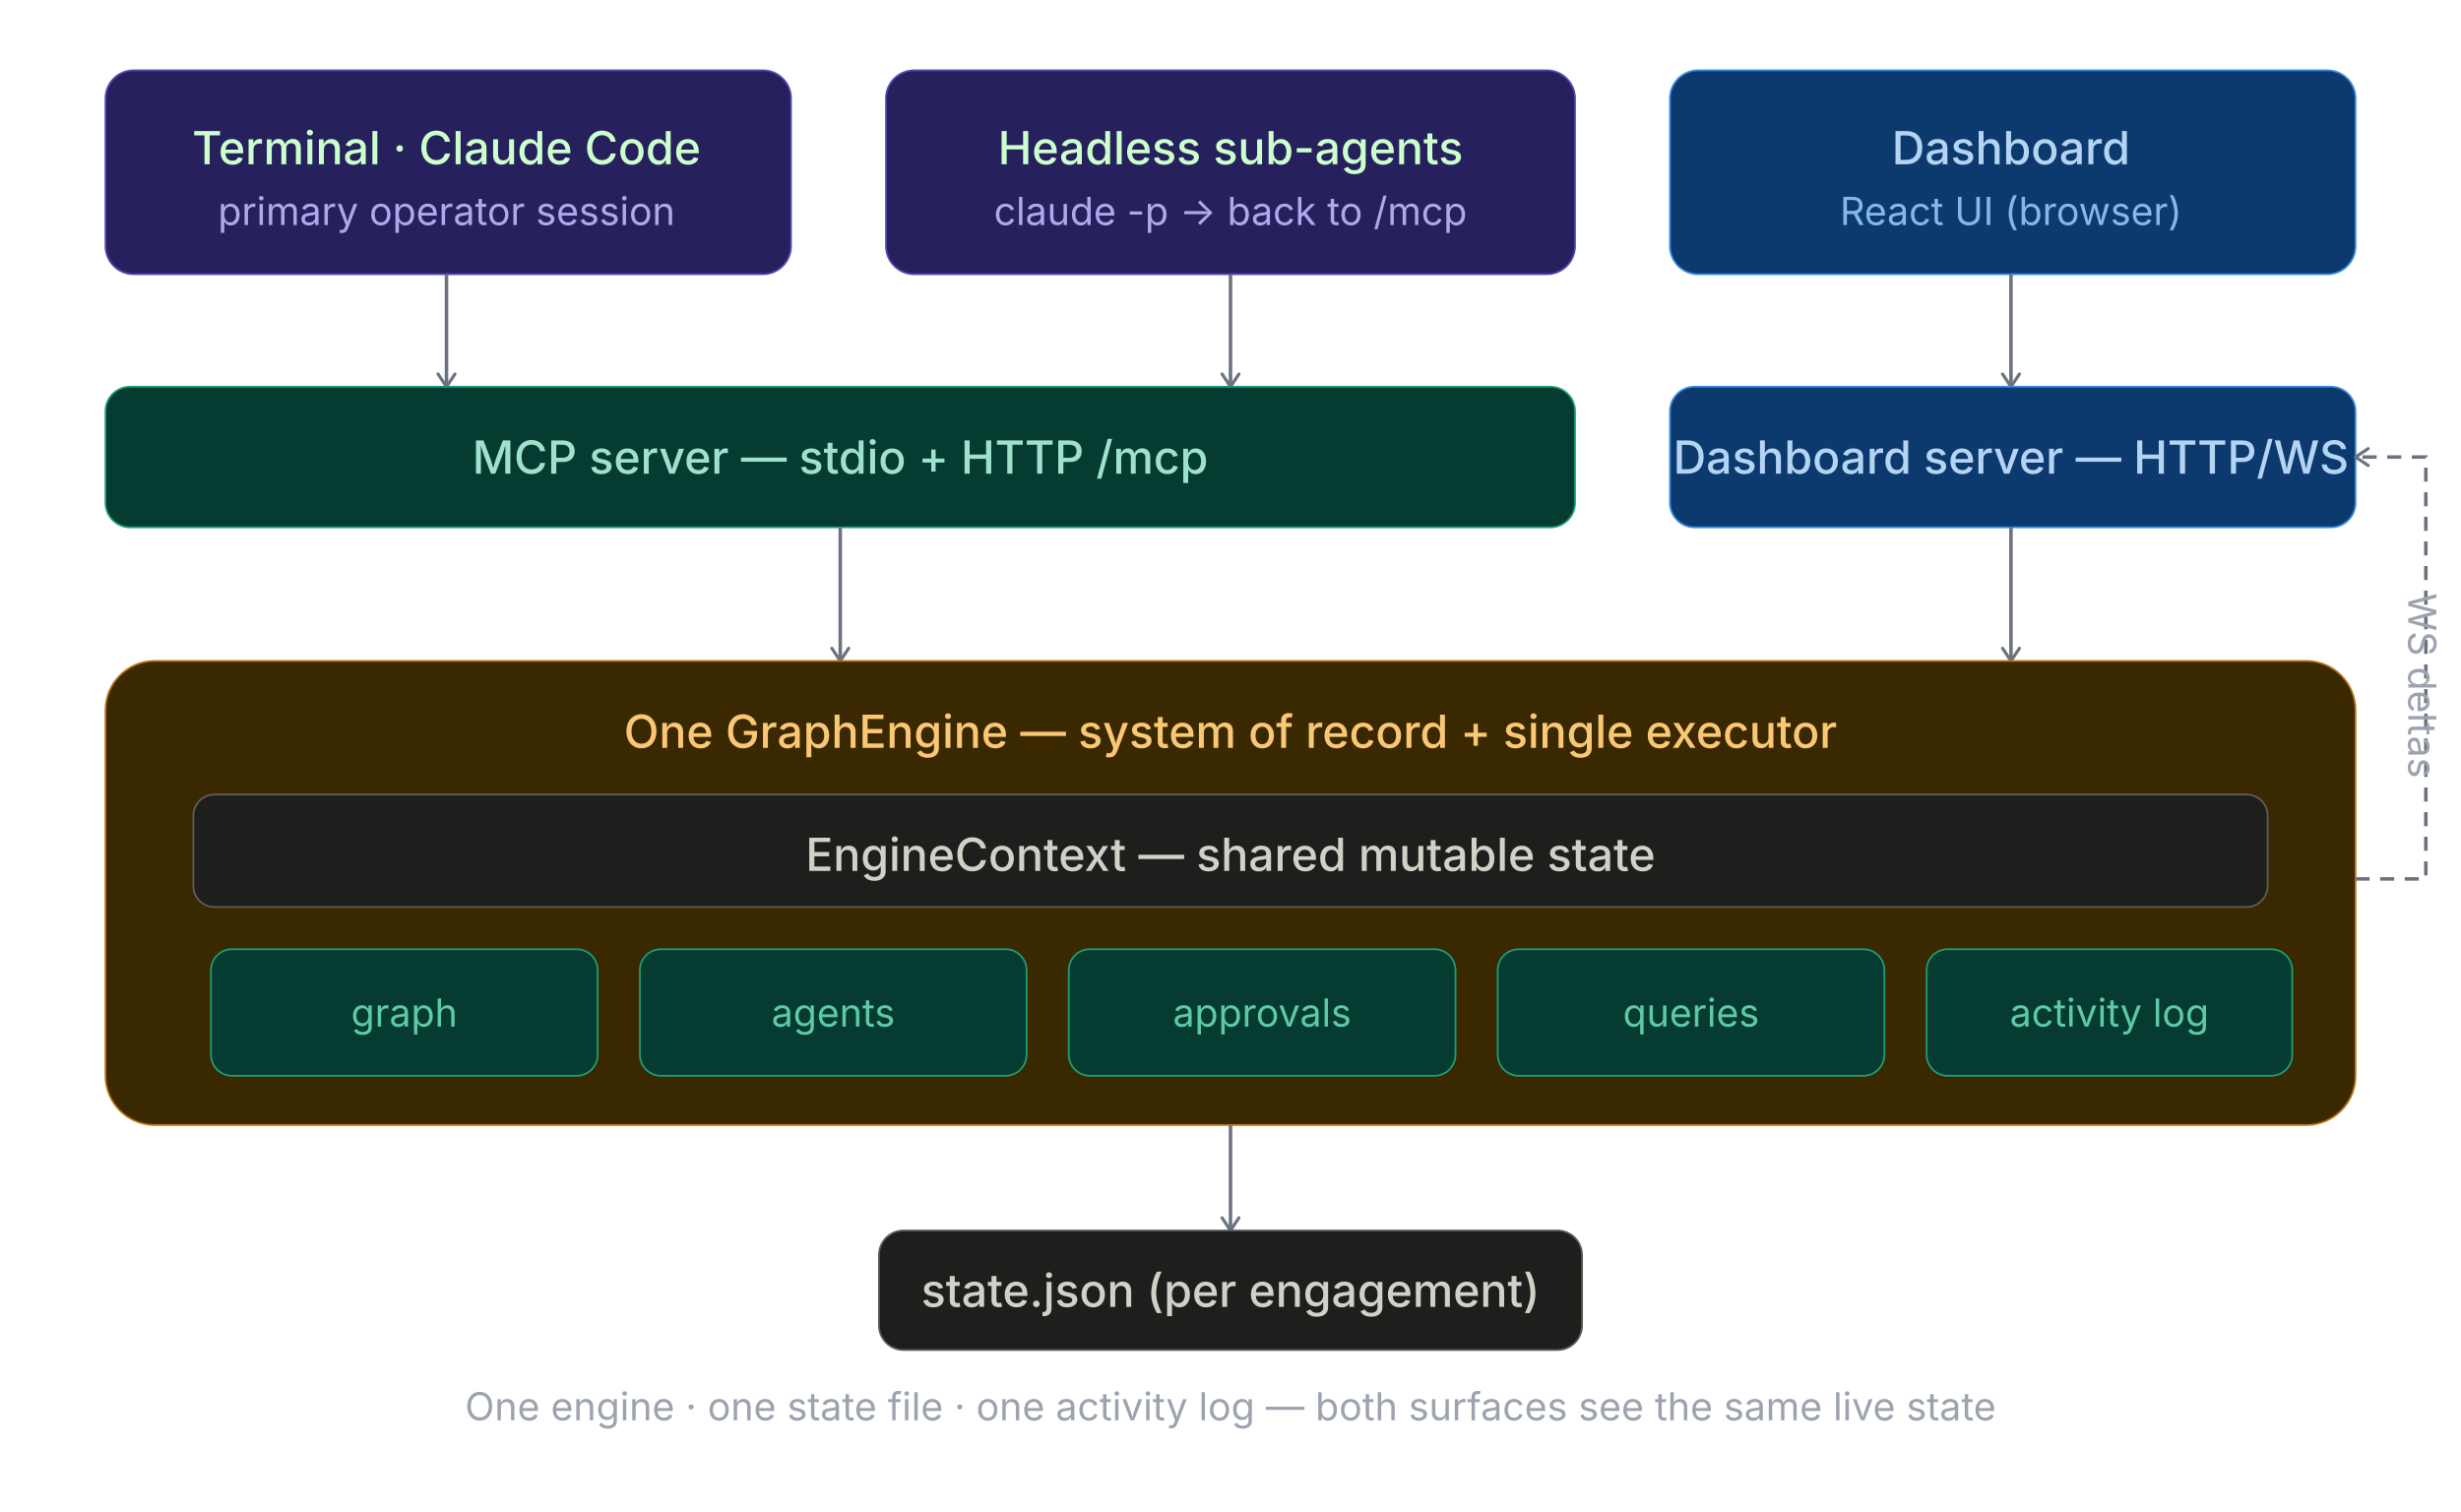
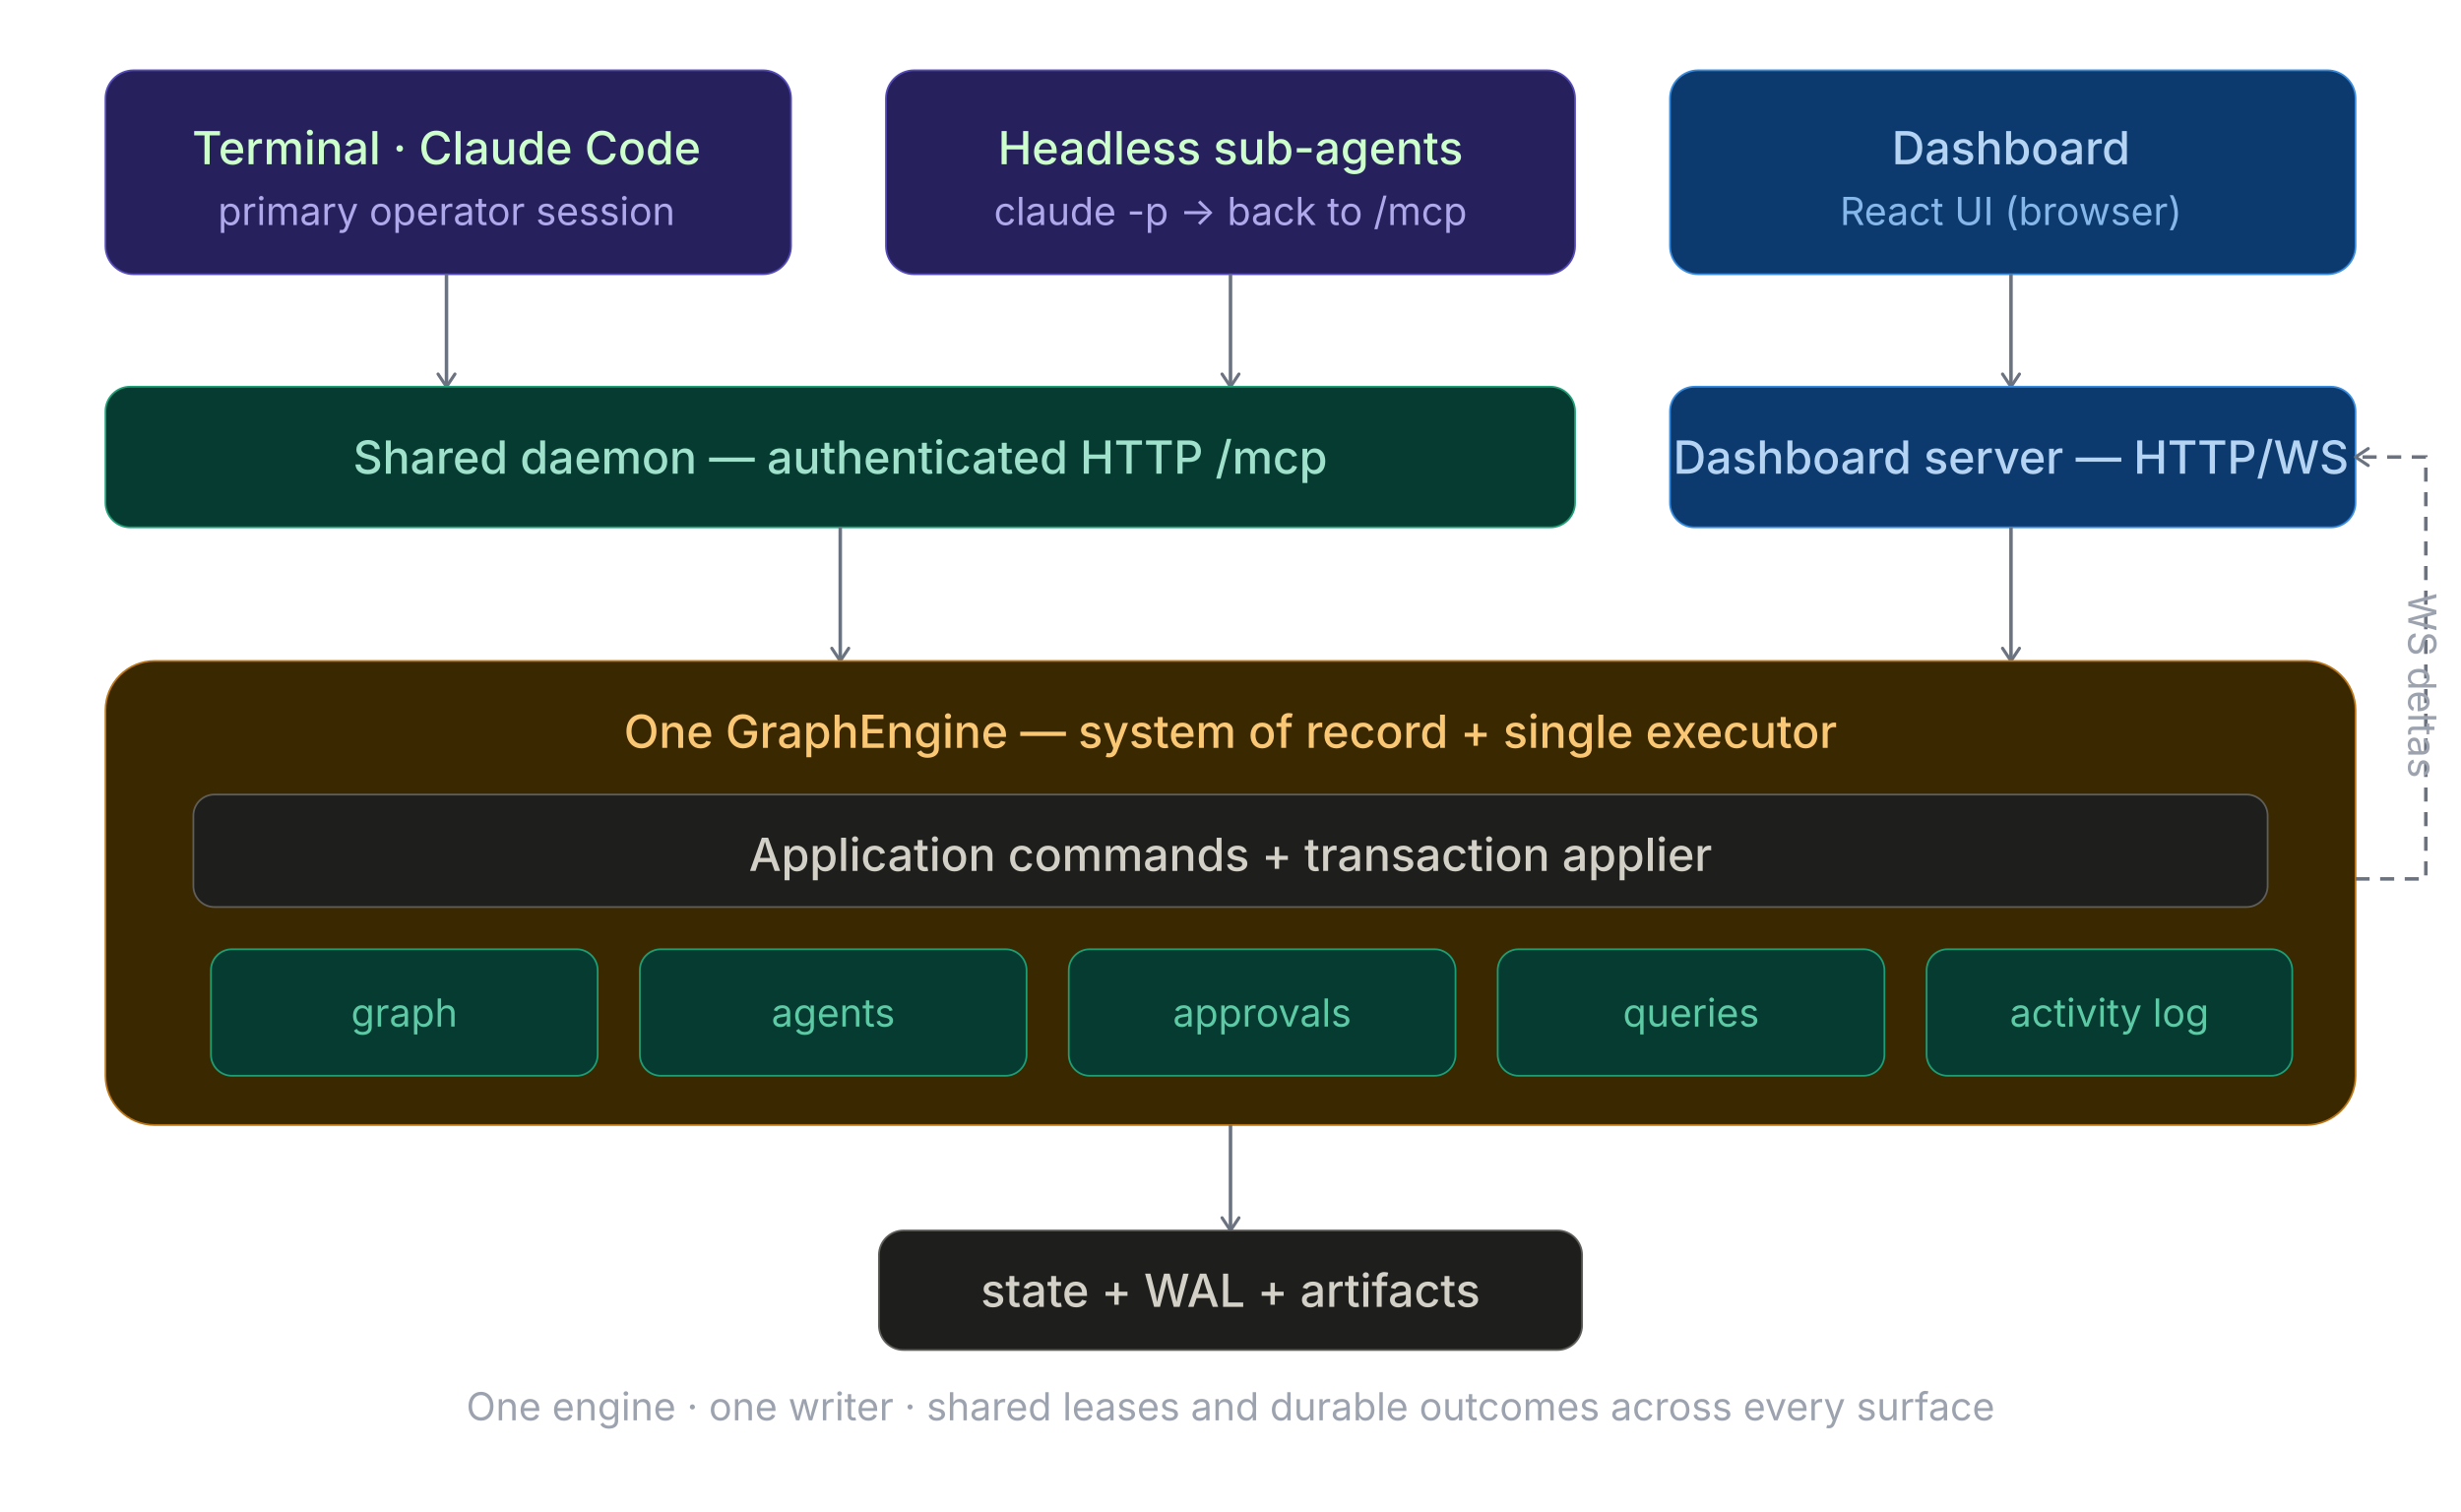
<svg xmlns="http://www.w3.org/2000/svg" viewBox="0 0 700 430">
  <style>
  text{font-family:'Inter',-apple-system,BlinkMacSystemFont,sans-serif}
  .th{font-size:13px;font-weight:500;fill:#e0e0e0}
  .ts{font-size:11px;fill:#9ca3af}
  .arr{stroke:#6b7280;stroke-width:1}
  .n-purple rect{fill:#26215C;stroke:#534AB7;stroke-width:.5}
  .n-purple .th{fill:#CCFFCC}.n-purple .ts{fill:#AFA9EC}
  .n-blue rect{fill:#0C3A6E;stroke:#378ADD;stroke-width:.5}
  .n-blue .th{fill:#B5D4F4}.n-blue .ts{fill:#85B7EB}
  .n-teal rect{fill:#053B30;stroke:#1D9E75;stroke-width:.5}
  .n-teal .th{fill:#9FE1CB}.n-teal .ts{fill:#5DCAA5}
  .n-amber rect{fill:#3A2800;stroke:#BA7517;stroke-width:.5}
  .n-amber .th{fill:#FAC775}.n-amber .ts{fill:#EF9F27}
  .n-coral rect{fill:#3E1508;stroke:#D85A30;stroke-width:.5}
  .n-coral .th{fill:#F5C4B3}.n-coral .ts{fill:#F0997B}
  .n-pink rect{fill:#3E1028;stroke:#D4537E;stroke-width:.5}
  .n-pink .th{fill:#F4C0D1}.n-pink .ts{fill:#ED93B1}
  .n-gray rect{fill:#1e1e1c;stroke:#5F5E5A;stroke-width:.5}
  .n-gray .th{fill:#D3D1C7}.n-gray .ts{fill:#B4B2A9}
  .n-red rect{fill:#3A0F0F;stroke:#A32D2D;stroke-width:.5}
  .n-red .th{fill:#F7C1C1}.n-red .ts{fill:#F09595}
</style>
  <rect width="100%" height="100%" fill="transparent" rx="6" />
  <defs>
    <marker id="arr" viewBox="0 0 10 10" refX="8" refY="5" markerWidth="6" markerHeight="6" orient="auto-start-reverse">
      <path d="M2 1L8 5L2 9" fill="none" stroke="context-stroke" stroke-width="1.5" stroke-linecap="round" stroke-linejoin="round" />
    </marker>
  </defs>
  <g class="n-purple">
    <rect x="30" y="20" width="195" height="58" rx="8" />
    <text class="th" x="127" y="42" text-anchor="middle" dominant-baseline="central">Terminal · Claude Code</text>
    <text class="ts" x="127" y="60" text-anchor="middle" dominant-baseline="central">primary operator session</text>
  </g>
  <g class="n-purple">
    <rect x="252" y="20" width="196" height="58" rx="8" />
    <text class="th" x="350" y="42" text-anchor="middle" dominant-baseline="central">Headless sub-agents</text>
    <text class="ts" x="350" y="60" text-anchor="middle" dominant-baseline="central">claude -p → back to /mcp</text>
  </g>
  <g class="n-blue">
    <rect x="475" y="20" width="195" height="58" rx="8" />
    <text class="th" x="572" y="42" text-anchor="middle" dominant-baseline="central">Dashboard</text>
    <text class="ts" x="572" y="60" text-anchor="middle" dominant-baseline="central">React UI (browser)</text>
  </g>
  <line x1="127" y1="78" x2="127" y2="110" class="arr" marker-end="url(#arr)" />
  <line x1="350" y1="78" x2="350" y2="110" class="arr" marker-end="url(#arr)" />
  <line x1="572" y1="78" x2="572" y2="110" class="arr" marker-end="url(#arr)" />
  <g class="n-teal">
    <rect x="30" y="110" width="418" height="40" rx="7" />
-     <text class="th" x="239" y="130" text-anchor="middle" dominant-baseline="central">MCP server — stdio + HTTP /mcp</text>
+     <text class="th" x="239" y="130" text-anchor="middle" dominant-baseline="central">Shared daemon — authenticated HTTP /mcp</text>
  </g>
  <g class="n-blue">
    <rect x="475" y="110" width="195" height="40" rx="7" />
    <text class="th" x="572" y="130" text-anchor="middle" dominant-baseline="central">Dashboard server — HTTP/WS</text>
  </g>
  <line x1="239" y1="150" x2="239" y2="188" class="arr" marker-end="url(#arr)" />
  <line x1="572" y1="150" x2="572" y2="188" class="arr" marker-end="url(#arr)" />
  <g class="n-amber">
    <rect x="30" y="188" width="640" height="132" rx="14" />
    <text class="th" x="350" y="208" text-anchor="middle" dominant-baseline="central">One GraphEngine — system of record + single executor</text>
  </g>
  <g class="n-gray">
    <rect x="55" y="226" width="590" height="32" rx="6" />
-     <text class="th" x="350" y="243" text-anchor="middle" dominant-baseline="central">EngineContext — shared mutable state</text>
+     <text class="th" x="350" y="243" text-anchor="middle" dominant-baseline="central">Application commands + transaction applier</text>
  </g>
  <g class="n-teal">
    <rect x="60" y="270" width="110" height="36" rx="6" />
    <text class="ts" x="115" y="288" text-anchor="middle" dominant-baseline="central">graph</text>
  </g>
  <g class="n-teal">
    <rect x="182" y="270" width="110" height="36" rx="6" />
    <text class="ts" x="237" y="288" text-anchor="middle" dominant-baseline="central">agents</text>
  </g>
  <g class="n-teal">
    <rect x="304" y="270" width="110" height="36" rx="6" />
    <text class="ts" x="359" y="288" text-anchor="middle" dominant-baseline="central">approvals</text>
  </g>
  <g class="n-teal">
    <rect x="426" y="270" width="110" height="36" rx="6" />
    <text class="ts" x="481" y="288" text-anchor="middle" dominant-baseline="central">queries</text>
  </g>
  <g class="n-teal">
    <rect x="548" y="270" width="104" height="36" rx="6" />
    <text class="ts" x="600" y="288" text-anchor="middle" dominant-baseline="central">activity log</text>
  </g>
  <line x1="350" y1="320" x2="350" y2="350" class="arr" marker-end="url(#arr)" />
  <g class="n-gray">
    <rect x="250" y="350" width="200" height="34" rx="7" />
-     <text class="th" x="350" y="367" text-anchor="middle" dominant-baseline="central">state.json (per engagement)</text>
+     <text class="th" x="350" y="367" text-anchor="middle" dominant-baseline="central">state + WAL + artifacts</text>
  </g>
  <path d="M670 250 L690 250 L690 130 L670 130" fill="none" class="arr" marker-end="url(#arr)" stroke-dasharray="4 3" />
  <text class="ts" x="685" y="195" text-anchor="middle" transform="rotate(90 685 195)">WS deltas</text>
-   <text class="ts" x="350" y="404" text-anchor="middle">One engine · one state file · one activity log — both surfaces see the same live state</text>
+   <text class="ts" x="350" y="404" text-anchor="middle">One engine · one writer · shared leases and durable outcomes across every surface</text>
</svg>
